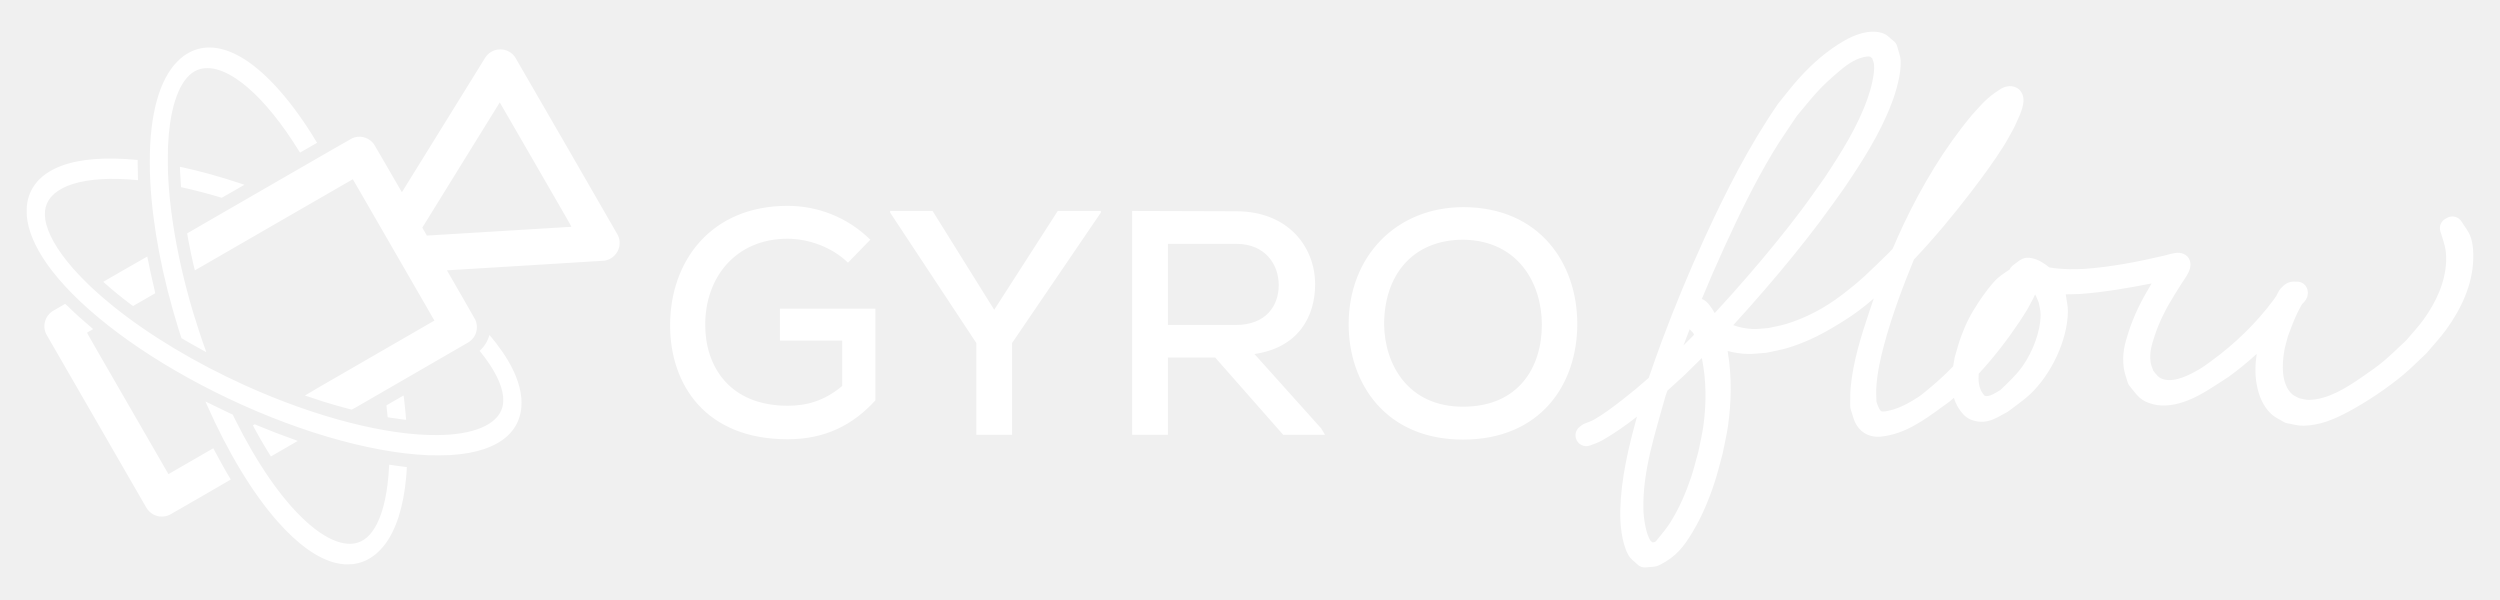
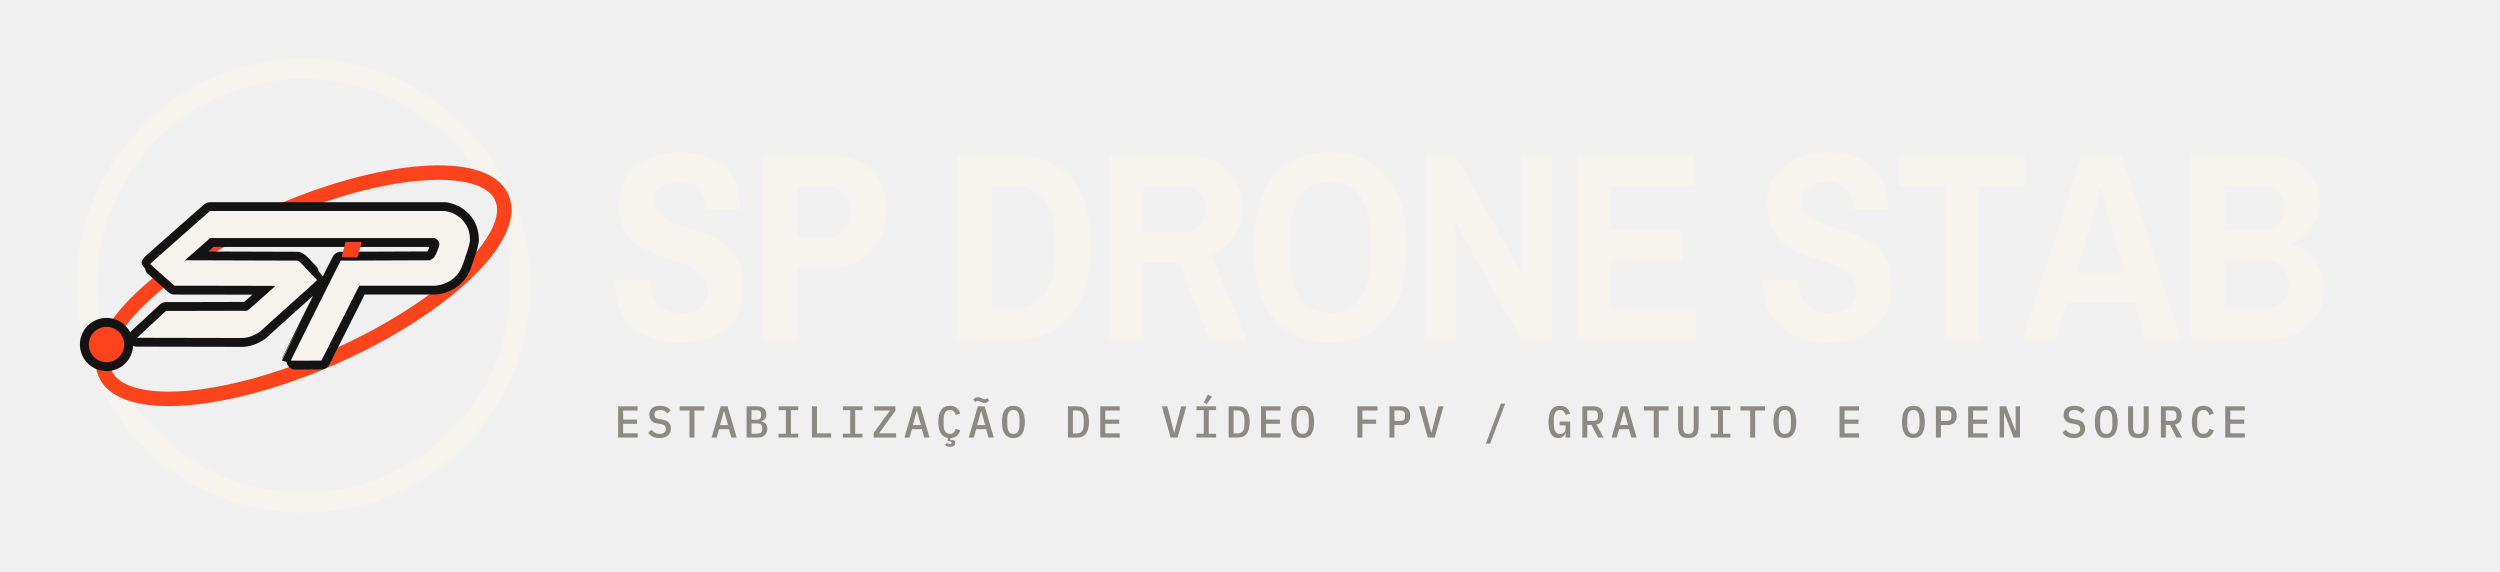
- <svg xmlns="http://www.w3.org/2000/svg" xml:space="preserve" width="1644" height="394" shape-rendering="geometricPrecision" fill-rule="evenodd" clip-rule="evenodd" viewBox="0 0 1321350 316690">
-   <path fill="#ffffff" fill-rule="nonzero" d="M182000 298280c-1790-160-3160-390-4760-780-9600-2390-20110-9950-30830-22170-13070-14910-26010-36310-37070-61320-380-880-720-1660-750-1730-40-100 650 220 3030 1410 3360 1680 6320 3110 9380 4540l1980 920 1230 2490c11480 23100 24370 41790 36790 53310 3680 3420 7000 5990 10400 8040 5930 3570 11380 5030 15900 4260 4930-840 8880-4310 11990-10530 3500-7000 5640-17130 6290-29750 30-740 70-1350 80-1360s550 70 1200 170c2610 410 7510 1070 7940 1070 100 0 180 30 200 60 50 80-160 3320-370 5550-1420 15390-5230 27410-11170 35260-1400 1840-3240 3800-4750 5060-3700 3060-7550 4770-12160 5390-670 90-3910 170-4550 110zm-97710-25290c-1090-150-2550-640-3450-1170-1580-920-2700-2070-3710-3810-3670-6310-52540-91010-52750-91430-1510-3030-1240-6670 720-9570 460-690 1640-1880 2310-2340 420-280 6780-3990 6990-4070 50-20 680 550 1480 1340 3730 3670 7680 7240 12310 11130 730 610 1000 870 940 920-30 20-750 440-1580 920-820 470-1540 900-1580 940-80 70 3670 6600 42770 74300l260 460 11840-6830c6510-3760 11840-6840 11850-6840s270 480 570 1050c2370 4550 6360 11670 8390 14940 160 250 290 490 290 530-10 80-30900 17920-32080 18530-1390 720-2500 1000-4100 1030-560 10-1230 0-1470-30zm58150-32870c-1620-2580-3390-5540-5060-8470-1520-2650-3720-6680-3720-6780 0-30 220-180 480-330l470-270 1830 770c6100 2540 13050 5210 19430 7460 1120 390 1470 540 1410 590-40 40-3150 1850-6910 4010-3760 2170-6920 3990-7020 4050l-190 120-720-1150zm84230 520c-31820-1300-73350-13590-113180-33500-37890-18940-69230-42280-86100-64110-7160-9270-11570-18200-12900-26160-360-2130-410-2760-410-5280 0-2430 40-2960 350-4670 830-4660 3010-8810 6380-12170 2140-2120 4630-3880 7690-5400 9020-4510 21890-6290 38140-5280 1290 70 2810 200 5630 440l460 40v1450c0 1590 90 6240 160 8070l40 1160-810-70c-6420-630-13570-790-18930-430-11080 730-19230 3230-24290 7460-650 540-1760 1660-2230 2250-1650 2060-2630 4430-2910 7050-110 980-50 3300 110 4360 1150 7430 6110 16200 14740 26080 2450 2800 7180 7640 10160 10410 3590 3320 7430 6630 11290 9730 18930 15190 43120 29700 69210 41530 37350 16940 75260 26720 102160 26360 4890-60 8640-360 12450-990 7990-1310 14040-3850 17750-7440 2440-2360 3760-4890 4230-8090 130-890 150-2990 30-3990-760-6540-4660-14300-11530-22910l-870-1090 760-760c1380-1370 2340-2710 3200-4450 480-970 1160-2770 1160-3060 0-70 20-110 50-100 120 50 2260 2640 3500 4250 4800 6240 8240 12000 10470 17560 1620 4020 2540 7630 2910 11500 110 1050 110 3980 0 4990-410 4110-1630 7650-3740 10810-4440 6650-12520 11110-23950 13200-2980 550-6090 910-9960 1160-1740 120-9150 170-11230 90h10zm-13330-18870c-2220-280-4720-630-6740-950-650-100-1310-200-1450-220-320-50-270 210-520-2400-110-1090-250-2410-310-2950-70-530-100-990-80-1010 70-80 8880-5150 8980-5180s150 270 560 3970c330 2870 820 8100 820 8670 0 230 40 230-1260 70zm-28680-5550c-4820-1270-9090-2490-13700-3920-2160-680-9630-3140-9810-3240-80-50 10340-6110 27140-15780 3940-2270 41270-23820 41280-23830s-2180-3840-4880-8500c-6730-11650-34200-59240-36410-63080-990-1710-1820-3120-1840-3120-30 0-14530 8360-32230 18580-53790 31060-51220 29580-51260 29540-70-70-1180-4890-1950-8500-860-4050-2190-10930-2120-11000 40-40 1980-1170 8320-4830 2880-1660 21700-12520 41820-24140 23060-13310 36810-21210 37210-21380 3570-1520 7680-710 10450 2070 290 290 690 760 890 1040s1800 2980 3540 6010c1750 3020 4480 7740 6070 10480 1580 2740 3390 5880 4030 6970 630 1100 1170 2000 1190 2000 30 0 9930-15990 22010-35540 12080-19540 22120-35750 22310-36030 420-600 1380-1580 1970-2020 1710-1260 3640-1900 5760-1900 3110 0 6080 1580 7790 4140 480 710 53840 93110 54270 93980 360 710 620 1480 820 2380 200 950 200 2690 0 3640-420 1950-1250 3490-2610 4860-1500 1500-3220 2370-5280 2690-310 50-19040 1200-41620 2570-22590 1360-41180 2500-41330 2510l-260 40 100 200c50 110 3370 5870 7380 12800 4000 6930 7360 12810 7480 13060 320 690 580 1540 720 2370 180 1040 140 2690-100 3670-290 1210-710 2180-1420 3260-500 750-1710 1960-2440 2450-410 280-39250 22730-51760 29920-1200 700-3980 2300-6170 3570-2420 1390-4050 2300-4140 2290-90 0-640-130-1220-280zm79400-94040c20780-1260 37840-2290 37920-2300 120-20-1850-3470-18840-32880-10440-18080-18990-32870-19010-32870s-9240 14900-20490 33100l-20460 33100 1210 2100 1210 2100 350-30c190-20 17340-1060 38110-2320zm-156040 63440c-4160-2270-11930-6670-12150-6890-30-30-960-2900-1640-5110-8490-27280-13610-54070-14830-77640-200-3990-250-5740-250-10410 0-7120 270-12080 940-17840 1240-10500 3630-19220 7140-26050 1960-3800 4010-6690 6590-9280 2090-2090 4010-3520 6380-4760 7740-4030 16830-3250 26690 2310 12090 6810 25350 21150 37820 40890 1210 1910 2870 4630 2850 4640-110 90-8960 5170-8990 5170s-290-390-580-870c-1650-2700-4650-7270-6600-10040-9110-13010-18370-22770-26910-28350-4670-3050-9020-4820-13000-5290-1030-120-2870-120-3820 10-4590 590-8280 3310-11340 8360-2960 4900-5200 12080-6450 20710-520 3640-850 7220-1110 12080-110 2080-110 11940 0 14300 440 9520 1240 17450 2750 27330 2240 14710 5930 30870 10560 46300 1880 6250 4690 14740 6640 20060 170 480 310 870 300 880s-450-220-990-510zm-39150-24890c-4880-3680-9220-7230-13340-10890l-990-870 170-110c1880-1140 23060-13290 23090-13250 30 30 150 600 280 1280 830 4360 2200 10610 3520 16100 260 1080 450 1990 420 2010-60 70-11590 6700-11690 6740-50 20-700-440-1460-1010zm47960-56290c-1420-460-7040-2050-10090-2850-3270-860-8670-2170-10680-2580l-390-70-30-260c-90-780-380-5450-470-7780-30-930-70-1920-80-2210-20-380-10-510 60-510 40 0 850 170 1790 370 9610 2130 19270 4810 29480 8200l2750 910-240 140c-130 70-2820 1620-5960 3440-3150 1810-5760 3300-5800 3290-50 0-190-30-330-80l-10-10zm343160 22260c-12160-11990-28020-17900-43720-17900-40340 0-62110 29030-62110 63130 0 31390 18730 60250 62110 60250 19920 0 34600-7590 46420-20590v-48440h-50470v16880h32910v23970c-9450 7930-18730 10460-28860 10460-30720 0-43540-20930-43540-42530-170-24980 15860-45740 43540-45740 10970 0 23460 4390 31900 12660l11820-12150zm32910-15200h-22450v850l45570 68950v48520h18900v-48520l46930-68950v-850h-22790l-33590 52240-32570-52240zm205410 114950-35280-39330c23290-3380 32070-19920 32070-36800 0-19910-14350-38650-41690-38650-18400 0-36620-170-55020-170v118320h18900v-40840h24980l35950 40840h22110l-2020-3370zm-44900-97560c15530 0 22450 11140 22450 21770 0 11140-6920 21100-22620 21100h-35950v-42870h36120zm120170-19410c-35610 0-60760 25990-60760 61940 0 31060 19410 60930 60430 60930 41010 0 60420-29200 60420-61100s-19750-61600-60090-61770zm-42020 62110c0-25820 14680-44890 42020-44890 28870 500 41360 23120 41360 44890 0 22620-12330 43380-41690 43380-29200 0-41360-22450-41690-43380zm360280-16010c20 100 40 190 50 290 400 3070 1150 5820 1100 8980-280 15300-8940 33110-19990 43550-3550 3340-7560 5950-11370 8940-330 260-630 450-1000 630-3410 1690-6070 3720-9940 4590-3070 700-6080 430-9000-770-2860-1170-4810-3410-6420-5960-1130-1780-1960-3640-2530-5560-740 650-1480 1280-2230 1910-120 110-230 190-350 280-9600 6870-19410 14870-31200 17510-3420 770-6700 1340-10180 400-2530-690-4680-2070-6340-4100-2570-3140-2950-6150-4200-9740-240-670-330-1280-320-1990 70-3210-70-6390 230-9590 1270-13790 5430-26950 9800-40020 800-2400 1610-4790 2440-7180-2650 2310-5380 4550-8270 6690-4420 3270-9100 6170-13840 8960-7480 4420-14940 7930-23270 10460-3540 1070-7140 1660-10730 2480-320 80-590 120-920 140-3320 210-6540 710-9890 600-3470-110-6960-650-10350-1570 50 310 110 620 160 940 2110 12880 1850 26240-10 39130-710 4910-1910 9710-2870 14580-30 150-70 280-110 430-1360 4860-2510 9760-4100 14560-2980 9050-6660 17860-11560 26040-4750 7930-8790 13040-17220 17340-2800 1430-4470 960-7230 1350-1830 260-3530-310-4830-1620-1880-1880-3470-2610-4860-5210-3400-6360-4280-16220-4100-23370 430-16930 4350-33280 8840-49480-5770 4540-11790 8770-18200 12450-2130 1220-4370 2000-6660 2830-1550 560-3100 460-4560-300-1470-760-2440-1970-2880-3560v-10c-620-2270 150-4560 2010-6000l1160-900c450-340 870-590 1400-790 1610-640 3680-1350 5170-2200 5010-2870 10640-7130 15220-10720 4660-3640 9130-7340 13540-11270 2270-6520 4520-13060 6940-19530 6900-18450 14370-36470 22570-54380 11220-24500 23450-48600 38750-70840 100-140 190-260 300-400 3730-4520 7230-9220 11190-13550 7000-7660 14430-14170 23420-19410 5650-3300 13270-6130 19810-4290 3210 900 3970 2480 6290 4200 1100 820 1800 1870 2130 3200 670 2710 1680 4720 1780 7660 230 6920-2400 15980-4880 22450-6250 16330-15770 31000-25550 45390-40 50-70 90-100 140-4160 5740-8210 11550-12480 17210-9190 12180-18750 23850-28720 35400-5500 6380-11080 12690-16770 18890 3320 1210 6850 1900 10300 2030 2680 90 5460-320 8150-500 3100-690 6290-1190 9330-2110 10540-3180 20540-8490 29300-15150 4300-3270 8460-6610 12430-10260 4180-3840 8200-7890 12170-11700 850-870 1690-1740 2530-2610 1920-4340 3780-8700 5820-12990 9720-20420 21400-40070 35890-57490 50-60 90-110 140-170 5390-5980 7950-9220 14970-13710 2350-1510 5210-2210 7920-1210 3280 1210 4700 4520 4430 7800-360 4470-3040 9410-4860 13490-80 170-150 320-250 490-1770 3120-3400 6310-5310 9350-5100 8120-11100 16260-16920 23890-9580 12560-19710 24710-30570 36190-5980 14610-11530 29450-15660 44700-2030 7530-3690 15040-4200 22840-170 2510 20 5080 80 7620 630 1860 1630 4800 2790 5080 1130 280 3380-300 4500-560 5060-1170 10910-4390 15190-7280 2310-1550 4400-3530 6480-5190 4030-3380 7890-6980 11570-10750 230-1500 500-2990 760-4480 50-240 90-440 160-670 1040-3400 1880-6830 3100-10170 2700-7400 5230-12270 9560-18820 2400-3620 6750-9670 9910-12460 2010-1770 4220-3150 6390-4650 400-880 1030-1630 1860-2240 1690-1210 2860-2430 4830-3360 2960-1410 7220-30 9970 1540 1500 860 2930 1860 4260 2980 3570 630 7260 860 10860 940 2460 50 4930-80 7390-130 14250-1000 28330-3720 42150-6950 2060-520 5140-1470 7180-1570 3360-160 6460 1600 6980 5190 320 2170-300 3900-1280 5780-960 1810-2150 3410-3240 5130-1250 1990-2510 3980-3760 5980-4280 6830-8020 14040-10540 21710-1600 4870-2830 8760-2170 13940 170 1380 870 3070 1420 4580 1720 2150 2760 3910 5740 4640 6090 1490 13580-2500 18670-5450 2150-1250 4150-2850 6060-4160 12500-9090 23750-19920 33000-32320 560-760 1090-1550 1620-2340 930-1910 1680-3500 3320-4910 1850-1870 4270-2820 6860-2530 120-10 240-10 360-10 4140-140 6680 3470 5970 7000-220 1870-1390 3420-2840 4780-40 30-70 60-110 100-730 1260-1440 2540-2090 3860-2210 4450-3600 8300-5310 12900-670 2570-1500 5130-1970 7740-1290 7060-1760 17840 4120 23120 820 730 2430 1470 3710 2130 1690 350 3660 900 5150 880 10070-180 19870-6420 27900-11960 4140-2850 8370-5750 12190-9020 3850-3310 7550-6970 11280-10430 3130-3730 6550-7290 9370-11250 6450-9020 11410-19530 11800-30770 220-6620-1180-9510-3060-15680-780-2580 300-5290 2660-6610l890-510c2690-1510 6100-610 7680 2030 1780 2960 3770 4970 4890 8440 1180 3640 1370 7420 1270 11220-350 13760-6420 26480-14360 37460-3140 4340-6820 8180-10250 12280-170 200-320 360-500 530-3990 3690-7780 7580-11970 11070-8500 7090-19130 14200-28890 19430-7640 4090-15110 7270-23920 7420-3070 50-5470-810-8380-1290-770-130-1410-370-2070-790-2330-1450-4430-2210-6520-4190-4340-4120-6600-9790-7620-15580-970-5410-790-10790 20-16110-4700 4290-9630 8320-14780 12060-100 70-180 130-280 190-7000 4470-13790 9400-21590 12430-5680 2200-12160 3490-18170 1920-6860-1790-8290-4650-12350-9620-530-650-870-1300-1090-2100-720-2650-1720-4920-2050-7720-860-7330 430-12120 2650-18980 2740-8470 6700-16450 11300-24050 280-460 550-920 820-1370-12490 2450-25040 4620-37750 5570-110 0-200 10-300 10-2450 50-4900 190-7360 180zM873460 286710c560-70 1050-140 1300-230 430-270 1510-1680 1840-2080 2210-2650 4400-5360 6240-8280 4670-7390 8190-15580 10980-23850 1520-4530 2610-9210 3910-13810 880-4550 2020-9080 2630-13670 1550-11530 1530-23580-750-35020-30-180-70-350-100-530-3010 2990-6060 5940-9070 8920-60 70-110 120-180 170-2990 2730-5970 5460-8970 8170-310 900-630 1790-950 2690-5370 19490-12220 39630-11730 60080 110 4590 1290 12830 3800 16620 210 230 600 510 1050 820zm32840-121210c6040-6520 11950-13160 17760-19890 9780-11320 19260-22840 28240-34810 4150-5520 8050-11220 12070-16840 8810-13300 17550-27060 22830-42210 1680-4790 3690-12380 3340-17460-60-900-530-2220-960-3420-400-360-780-700-1110-920-1050-220-2390-20-3390 220-5460 1300-9710 4650-13890 8240-3800 3270-7490 6590-10850 10310-3670 4040-7110 8400-10640 12580-4220 6410-8690 12670-12630 19260-9690 16140-17760 32810-25590 49910-4180 9130-8170 18300-11990 27540 1520 550 2860 1720 3900 3070 140 170 270 360 410 540 800 1110 1580 2230 2250 3420 80 160 170 310 250 460zm-13230 8500c-1110 2860-2200 5730-3290 8600 1880-1860 3750-3740 5600-5630-60-150-120-290-180-440-110-210-230-420-340-630-670-610-1230-1240-1790-1900zm182600-18360c-1110 2520-2580 4900-3860 7440-90 180-170 330-280 490-1370 2160-2690 4340-4110 6460-6490 9690-13630 18960-21570 27500-270 3540-40 7290 2020 10260 250 350 880 1240 1150 1410 2310 860 5850-1630 8270-3040 4210-4050 8550-8010 11900-12840 5140-7400 9360-17990 9370-27090 10-1960-610-4250-990-6300-600-1420-1160-3000-1900-4290z" />
+ <svg xmlns="http://www.w3.org/2000/svg" viewBox="0 0 1400 320" width="1400" height="320">
+   <circle cx="170" cy="160" r="121.5" fill="none" stroke="#F6F3EE" stroke-width="11.2" />
+   <ellipse cx="170" cy="160" rx="121.5" ry="43.4" fill="none" stroke="#FC431C" stroke-width="8.1" transform="rotate(-24 170 160)" />
+   <circle cx="55.8" cy="145.2" r="12.4" fill="#FC431C" stroke="#141314" stroke-width="5.0" transform="rotate(-24 170 160)" />
+   <g transform="translate(45.73,33.74) scale(0.19914)">
+     <path d="M588.0 844.4C588.0 843.6 687.2 644.8 710.7 598.5L728.5 563.5L854.0 563.0L979.5 562.5L984.2 559.8C991.2 555.6 994.5 550.8 999.9 537.0C1005.5 522.7 1006.5 518.5 1005.6 513.5C1004.8 509.2 999.7 503.2 995.3 501.4L992.1 500.0L676.8 500.0L361.5 500.0L325.8 531.3L290.2 562.5L448.8 563.0L607.5 563.5L610.6 565.2C612.3 566.1 615.4 568.8 617.5 571.2C619.6 573.6 630.4 585.0 641.6 596.7C652.8 608.3 662.0 618.1 662.0 618.3C662.0 618.9 639.1 639.5 587.5 685.6C571.5 699.8 545.8 723.0 530.3 737.1L502.1 762.8L494.6 767.5C484.2 774.0 471.7 778.8 462.4 780.0L454.5 781.1L305.1 780.8L155.6 780.5L196.3 742.8L236.9 705.0L350.7 704.8L464.5 704.5L467.5 702.8C469.1 701.9 480.6 692.0 493.0 681.0C505.4 669.9 522.2 654.9 530.3 647.7L545.1 634.5L403.0 634.2L260.8 634.0L226.9 603.8C208.3 587.2 193.0 573.3 193.0 572.9C193.0 572.1 205.6 560.8 251.5 520.4C270.8 503.5 301.7 476.1 320.3 459.6C338.9 443.0 355.7 428.3 357.7 426.8L361.3 424.0L692.0 424.0L1022.7 424.0L1032.2 426.4C1046.7 430.1 1056.4 435.5 1067.9 446.4C1082.4 460.2 1090.3 477.3 1091.6 497.5L1092.2 506.5L1090.6 515.3C1089.1 523.0 1084.7 536.8 1072.2 573.2C1066.5 589.6 1059.8 600.3 1048.6 610.8C1036.8 621.8 1019.0 630.3 1002.0 633.0L995.5 634.0L888.0 634.0L780.5 634.0L733.0 728.2C706.9 780.1 683.0 827.5 679.9 833.5L674.1 844.5L631.1 844.8C607.4 844.9 588.0 844.7 588.0 844.4Z" fill="#141314" stroke="#141314" stroke-width="49.8" stroke-linejoin="round" />
+     <path d="M588.0 844.4C588.0 843.6 687.2 644.8 710.7 598.5L728.5 563.5L854.0 563.0L979.5 562.5L984.2 559.8C991.2 555.6 994.5 550.8 999.9 537.0C1005.5 522.7 1006.5 518.5 1005.6 513.5C1004.8 509.2 999.7 503.2 995.3 501.4L992.1 500.0L676.8 500.0L361.5 500.0L325.8 531.3L290.2 562.5L448.8 563.0L607.5 563.5L610.6 565.2C612.3 566.1 615.4 568.8 617.5 571.2C619.6 573.6 630.4 585.0 641.6 596.7C652.8 608.3 662.0 618.1 662.0 618.3C662.0 618.9 639.1 639.5 587.5 685.6C571.5 699.8 545.8 723.0 530.3 737.1L502.1 762.8L494.6 767.5C484.2 774.0 471.7 778.8 462.4 780.0L454.5 781.1L305.1 780.8L155.6 780.5L196.3 742.8L236.9 705.0L350.7 704.8L464.5 704.5L467.5 702.8C469.1 701.9 480.6 692.0 493.0 681.0C505.4 669.9 522.2 654.9 530.3 647.7L545.1 634.5L403.0 634.2L260.8 634.0L226.9 603.8C208.3 587.2 193.0 573.3 193.0 572.9C193.0 572.1 205.6 560.8 251.5 520.4C270.8 503.5 301.7 476.1 320.3 459.6C338.9 443.0 355.7 428.3 357.7 426.8L361.3 424.0L692.0 424.0L1022.7 424.0L1032.2 426.4C1046.7 430.1 1056.4 435.5 1067.9 446.4C1082.4 460.2 1090.3 477.3 1091.6 497.5L1092.2 506.5L1090.6 515.3C1089.1 523.0 1084.7 536.8 1072.2 573.2C1066.5 589.6 1059.8 600.3 1048.6 610.8C1036.8 621.8 1019.0 630.3 1002.0 633.0L995.5 634.0L888.0 634.0L780.5 634.0L733.0 728.2C706.9 780.1 683.0 827.5 679.9 833.5L674.1 844.5L631.1 844.8C607.4 844.9 588.0 844.7 588.0 844.4Z" fill="#F6F3EE" fill-rule="evenodd" />
+     <path d="M752.7 554.2L731.0 554.0L731.6 551.2C732.5 547.4 740.9 514.9 741.6 512.8L742.1 511.0L764.7 511.0L787.2 511.0L786.6 513.2C786.3 514.5 783.9 523.8 781.4 534.0C778.8 544.2 776.2 553.0 775.6 553.5L774.5 554.5L752.7 554.2Z" fill="#FC431C" fill-rule="evenodd" />
+   </g>
+   <path d="M380.05 191.8Q370.584 191.8 362.492 188.2Q354.4 184.6 349.45 177.475Q344.5 170.35 344.5 159.85Q344.5 158.95 344.575 158.05Q344.65 157.15 344.65 156.55H364.6Q364.6 156.666 364.525 157.537Q364.45 158.407 364.45 158.988Q364.45 166.3 368.8 170.8Q373.15 175.3 380.95 175.3Q389.65 175.3 393.1 171.475Q396.55 167.65 396.55 163.15Q396.55 157.9 393.822 154.761Q391.094 151.621 386.688 149.574Q382.281 147.526 376.966 145.888Q371.65 144.25 366.246 142.121Q360.842 139.992 356.421 136.646Q352.0 133.3 349.3 127.87Q346.6 122.441 346.6 114.1Q346.6 104.324 351.4 97.962Q356.2 91.6 364.075 88.45Q371.95 85.3 381.025 85.3Q390.1 85.3 397.675 88.45Q405.25 91.6 409.825 98.275Q414.4 104.95 414.4 115.556V117.4H394.75V116.05Q394.75 109.45 391.075 105.625Q387.4 101.8 380.777 101.8Q373.9 101.8 370.15 104.875Q366.4 107.95 366.4 112.75Q366.4 117.25 369.124 119.962Q371.849 122.675 376.249 124.462Q380.65 126.25 386.05 127.825Q391.45 129.4 396.781 131.529Q402.112 133.658 406.531 137.004Q410.95 140.35 413.65 145.675Q416.35 151.0 416.35 159.047Q416.35 170.963 411.7 178.081Q407.05 185.2 398.839 188.5Q390.629 191.8 380.05 191.8ZM427.3 190.0V87.1H464.05Q474.7 87.1 481.9 91.075Q489.1 95.05 492.7 102.025Q496.3 109.0 496.3 118.0Q496.3 127.6 492.25 134.875Q488.2 142.15 481.0 146.125Q473.8 150.1 464.05 150.1H446.5V190.0ZM446.5 133.15H462.1Q469.15 133.15 472.825 129.1Q476.5 125.05 476.5 118.0Q476.5 111.7 472.75 107.95Q469.0 104.2 462.1 104.2H446.5ZM536.05 190.0V87.1H569.526Q588.7 87.1 599.725 99.625Q610.75 112.15 610.75 137.05Q610.75 163.45 599.725 176.725Q588.7 190.0 569.526 190.0ZM555.25 172.9H567.7Q578.4 172.9 584.675 164.875Q590.95 156.85 590.95 140.8V133.3Q590.95 118.75 584.675 111.475Q578.4 104.2 567.7 104.2H555.25ZM621.1 190.0V87.1H664.15Q679.75 87.1 687.7 95.425Q695.65 103.75 695.65 116.5Q695.65 125.8 691.0 132.7Q686.35 139.6 678.4 142.9L698.2 190.0H677.35L660.25 147.1H640.3V190.0ZM640.3 130.15H661.45Q668.5 130.15 671.725 126.55Q674.95 122.95 674.95 116.5Q674.95 110.8 671.875 107.5Q668.8 104.2 662.2 104.2H640.3ZM745.0 191.8Q725.05 191.8 713.65 178.75Q702.25 165.7 702.25 138.55Q702.25 111.25 713.65 98.275Q725.05 85.3 745.0 85.3Q764.95 85.3 776.35 98.275Q787.75 111.25 787.75 138.55Q787.75 165.7 776.35 178.75Q764.95 191.8 745.0 191.8ZM745.0 175.3Q756.55 175.3 762.25 166.525Q767.95 157.75 767.95 142.3V134.8Q767.95 119.35 762.25 110.575Q756.55 101.8 745.0 101.8Q733.6 101.8 727.825 110.575Q722.05 119.35 722.05 134.8V142.3Q722.05 157.75 727.825 166.525Q733.6 175.3 745.0 175.3ZM798.1 190.0V87.1H815.05L846.85 143.8Q847.75 145.0 848.798 147.339Q849.846 149.678 850.673 151.539Q851.5 153.4 851.5 153.4L851.95 152.95Q851.95 152.95 851.95 151.15Q851.95 149.35 851.875 147.25Q851.8 145.15 851.8 144.4V87.1H868.9V190.0H851.8L820.0 133.3Q819.4 132.25 818.275 129.925Q817.15 127.6 816.25 125.65Q815.35 123.7 815.35 123.7L814.75 124.15Q814.75 124.15 814.825 125.747Q814.9 127.345 814.975 129.365Q815.05 131.385 815.05 132.7V190.0ZM883.15 190.0V87.1H948.7V104.2H902.35V128.8H942.1V145.9H902.35V172.9H949.6V190.0ZM1022.95 191.8Q1013.484 191.8 1005.392 188.2Q997.3 184.6 992.35 177.475Q987.4 170.35 987.4 159.85Q987.4 158.95 987.475 158.05Q987.55 157.15 987.55 156.55H1007.5Q1007.5 156.666 1007.425 157.537Q1007.35 158.407 1007.35 158.988Q1007.35 166.3 1011.7 170.8Q1016.05 175.3 1023.85 175.3Q1032.55 175.3 1036.0 171.475Q1039.45 167.65 1039.45 163.15Q1039.45 157.9 1036.722 154.761Q1033.994 151.621 1029.588 149.574Q1025.181 147.526 1019.866 145.888Q1014.55 144.25 1009.146 142.121Q1003.742 139.992 999.321 136.646Q994.9 133.3 992.2 127.87Q989.5 122.441 989.5 114.1Q989.5 104.324 994.3 97.962Q999.1 91.6 1006.975 88.45Q1014.85 85.3 1023.925 85.3Q1033.0 85.3 1040.575 88.45Q1048.15 91.6 1052.725 98.275Q1057.3 104.95 1057.3 115.556V117.4H1037.65V116.05Q1037.65 109.45 1033.975 105.625Q1030.3 101.8 1023.677 101.8Q1016.8 101.8 1013.05 104.875Q1009.3 107.95 1009.3 112.75Q1009.3 117.25 1012.024 119.962Q1014.749 122.675 1019.149 124.462Q1023.55 126.25 1028.95 127.825Q1034.35 129.4 1039.681 131.529Q1045.012 133.658 1049.431 137.004Q1053.85 140.35 1056.55 145.675Q1059.25 151.0 1059.25 159.047Q1059.25 170.963 1054.6 178.081Q1049.95 185.2 1041.739 188.5Q1033.529 191.8 1022.95 191.8ZM1089.25 190.0V104.2H1063.75V87.1H1133.95V104.2H1108.45V190.0ZM1132.6 190.0 1165.75 87.1H1188.1L1221.25 190.0H1201.6L1195.3 169.75H1157.35L1151.2 190.0ZM1162.6 152.65H1190.05L1179.7 118.3Q1178.95 115.6 1178.2 112.3Q1177.45 109.0 1177.075 106.675Q1176.7 104.35 1176.7 104.35H1176.1Q1176.1 104.35 1175.65 106.825Q1175.2 109.3 1174.525 112.6Q1173.85 115.9 1173.1 118.3ZM1226.65 190.0V87.1H1270.9Q1279.017 87.1 1285.384 90.325Q1291.75 93.55 1295.35 99.22Q1298.95 104.889 1298.95 112.6Q1298.95 121.45 1294.375 127.557Q1289.8 133.664 1283.2 136.018V136.607Q1290.85 138.962 1296.1 145.731Q1301.35 152.5 1301.35 162.4Q1301.35 171.1 1297.148 177.273Q1292.946 183.446 1286.048 186.723Q1279.15 190.0 1270.9 190.0ZM1245.85 172.9H1267.75Q1273.799 172.9 1277.75 169.6Q1281.7 166.3 1281.7 160.0Q1281.7 154.0 1278.025 149.875Q1274.35 145.75 1266.85 145.75H1245.85ZM1245.85 128.8H1265.65Q1272.55 128.8 1275.925 124.963Q1279.3 121.126 1279.3 116.05Q1279.3 110.2 1275.779 107.2Q1272.257 104.2 1266.55 104.2H1245.85Z" fill="#F6F3EE" />
+   <path d="M346.15 245.0V227.55H357.075V229.9H348.95V234.975H356.775V237.325H348.95V242.65H357.075V245.0ZM369.35 245.3Q367.075 245.3 365.525 244.5Q363.975 243.7 362.975 242.375L364.775 240.65Q365.775 241.85 366.9 242.412Q368.025 242.975 369.45 242.975Q371.1 242.975 371.988 242.225Q372.875 241.475 372.875 240.075Q372.875 238.95 372.225 238.337Q371.575 237.725 370.0 237.45L368.1 237.15Q366.85 236.95 366.0 236.488Q365.15 236.025 364.625 235.387Q364.1 234.75 363.863 233.963Q363.625 233.175 363.625 232.3Q363.625 229.825 365.225 228.537Q366.825 227.25 369.625 227.25Q371.7 227.25 373.163 227.912Q374.625 228.575 375.525 229.775L373.775 231.525Q373.05 230.65 372.062 230.113Q371.075 229.575 369.625 229.575Q368.075 229.575 367.262 230.238Q366.45 230.9 366.45 232.175Q366.45 233.25 367.087 233.863Q367.725 234.475 369.35 234.75L371.2 235.075Q373.55 235.5 374.625 236.787Q375.7 238.075 375.7 239.925Q375.7 241.125 375.288 242.125Q374.875 243.125 374.062 243.825Q373.25 244.525 372.062 244.913Q370.875 245.3 369.35 245.3ZM388.9 229.9V245.0H386.1V229.9H380.625V227.55H394.375V229.9ZM409.55 245.0 408.225 240.35H402.675L401.35 245.0H398.5L403.6 227.55H407.425L412.525 245.0ZM405.55 230.375H405.35L403.2 238.025H407.7ZM418.075 227.55H424.1Q426.475 227.55 427.788 228.775Q429.1 230.0 429.1 232.125Q429.1 233.65 428.35 234.55Q427.6 235.45 426.325 235.825V235.95Q427.85 236.3 428.775 237.288Q429.7 238.275 429.7 240.075Q429.7 241.15 429.35 242.05Q429.0 242.95 428.35 243.613Q427.7 244.275 426.788 244.637Q425.875 245.0 424.775 245.0H418.075ZM423.925 242.85Q425.325 242.85 426.075 242.275Q426.825 241.7 426.825 240.425V239.525Q426.825 238.25 426.075 237.675Q425.325 237.1 423.925 237.1H420.825V242.85ZM423.525 235.05Q424.85 235.05 425.538 234.538Q426.225 234.025 426.225 232.825V231.925Q426.225 230.725 425.538 230.212Q424.85 229.7 423.525 229.7H420.825V235.05ZM436.0 245.0V242.875H440.1V229.675H436.0V227.55H447.0V229.675H442.9V242.875H447.0V245.0ZM454.7 245.0V227.55H457.5V242.65H465.45V245.0ZM472.0 245.0V242.875H476.1V229.675H472.0V227.55H483.0V229.675H478.9V242.875H483.0V245.0ZM501.8 245.0H489.2V242.525L498.375 229.9H489.55V227.55H501.45V230.025L492.275 242.65H501.8ZM517.55 245.0 516.225 240.35H510.675L509.35 245.0H506.5L511.6 227.55H515.425L520.525 245.0ZM513.55 230.375H513.35L511.2 238.025H515.7ZM531.975 229.575Q530.125 229.575 529.275 230.988Q528.425 232.4 528.425 234.8V237.75Q528.425 238.95 528.638 239.912Q528.85 240.875 529.275 241.55Q529.7 242.225 530.375 242.6Q531.05 242.975 531.975 242.975Q532.725 242.975 533.237 242.75Q533.75 242.525 534.125 242.15Q534.5 241.775 534.75 241.25Q535.0 240.725 535.2 240.125L537.725 240.975Q537.425 241.85 536.987 242.625Q536.55 243.4 535.9 243.975Q535.25 244.55 534.362 244.9Q533.475 245.25 532.275 245.3L532.05 246.45L532.15 246.55Q532.425 246.475 532.688 246.425Q532.95 246.375 533.2 246.375Q533.95 246.375 534.463 246.787Q534.975 247.2 534.975 248.075Q534.975 248.65 534.725 249.05Q534.475 249.45 534.062 249.712Q533.65 249.975 533.112 250.1Q532.575 250.225 531.975 250.225Q530.825 250.225 530.175 249.875Q529.525 249.525 529.225 249.175L530.275 248.0Q530.5 248.275 530.888 248.488Q531.275 248.7 531.85 248.7Q532.325 248.7 532.638 248.525Q532.95 248.35 532.95 247.975Q532.95 247.675 532.6 247.387Q532.25 247.1 531.175 246.975L530.55 246.9L530.875 245.225Q528.1 244.825 526.775 242.537Q525.45 240.25 525.45 236.275Q525.45 231.95 527.062 229.6Q528.675 227.25 532.0 227.25Q533.275 227.25 534.212 227.588Q535.15 227.925 535.825 228.512Q536.5 229.1 536.962 229.887Q537.425 230.675 537.725 231.575L535.2 232.425Q535.0 231.825 534.75 231.3Q534.5 230.775 534.125 230.4Q533.75 230.025 533.237 229.8Q532.725 229.575 531.975 229.575ZM553.55 245.0 552.225 240.35H546.675L545.35 245.0H542.5L547.6 227.55H551.425L556.525 245.0ZM549.55 230.375H549.35L547.2 238.025H551.7ZM551.35 225.65Q550.725 225.65 550.275 225.463Q549.825 225.275 549.4 225.075Q548.825 224.8 548.388 224.65Q547.95 224.5 547.55 224.5Q547.125 224.5 546.8 224.662Q546.475 224.825 546.1 225.15L545.075 223.85Q545.45 223.275 546.088 222.85Q546.725 222.425 547.65 222.425Q548.275 222.425 548.725 222.613Q549.175 222.8 549.6 223.0Q550.175 223.275 550.612 223.425Q551.05 223.575 551.45 223.575Q551.875 223.575 552.2 223.412Q552.525 223.25 552.9 222.925L553.925 224.225Q553.55 224.8 552.912 225.225Q552.275 225.65 551.35 225.65ZM567.5 245.3Q565.85 245.3 564.638 244.688Q563.425 244.075 562.638 242.925Q561.85 241.775 561.475 240.1Q561.1 238.425 561.1 236.275Q561.1 234.15 561.475 232.463Q561.85 230.775 562.638 229.625Q563.425 228.475 564.638 227.863Q565.85 227.25 567.5 227.25Q569.15 227.25 570.362 227.863Q571.575 228.475 572.362 229.625Q573.15 230.775 573.525 232.463Q573.9 234.15 573.9 236.275Q573.9 238.425 573.525 240.1Q573.15 241.775 572.362 242.925Q571.575 244.075 570.362 244.688Q569.15 245.3 567.5 245.3ZM567.5 242.975Q569.375 242.975 570.15 241.562Q570.925 240.15 570.925 237.725V234.8Q570.925 232.4 570.15 230.988Q569.375 229.575 567.5 229.575Q565.625 229.575 564.85 230.988Q564.075 232.4 564.075 234.8V237.75Q564.075 240.15 564.85 241.562Q565.625 242.975 567.5 242.975ZM598.05 227.55H603.25Q606.6 227.55 608.213 229.775Q609.825 232.0 609.825 236.275Q609.825 240.55 608.213 242.775Q606.6 245.0 603.25 245.0H598.05ZM603.075 242.7Q605.0 242.7 605.938 241.412Q606.875 240.125 606.875 237.725V234.825Q606.875 232.425 605.938 231.137Q605.0 229.85 603.075 229.85H600.825V242.7ZM616.15 245.0V227.55H627.075V229.9H618.95V234.975H626.775V237.325H618.95V242.65H627.075V245.0ZM655.55 245.0 650.625 227.55H653.65L655.95 236.35L657.475 242.275H657.625L659.15 236.35L661.475 227.55H664.375L659.45 245.0ZM670.0 245.0V242.875H674.1V229.675H670.0V227.55H681.0V229.675H676.9V242.875H681.0V245.0ZM675.775 226.275 674.1 225.475 676.375 220.975 678.725 222.125ZM688.05 227.55H693.25Q696.6 227.55 698.213 229.775Q699.825 232.0 699.825 236.275Q699.825 240.55 698.213 242.775Q696.6 245.0 693.25 245.0H688.05ZM693.075 242.7Q695.0 242.7 695.938 241.412Q696.875 240.125 696.875 237.725V234.825Q696.875 232.425 695.938 231.137Q695.0 229.85 693.075 229.85H690.825V242.7ZM706.15 245.0V227.55H717.075V229.9H708.95V234.975H716.775V237.325H708.95V242.65H717.075V245.0ZM729.5 245.3Q727.85 245.3 726.638 244.688Q725.425 244.075 724.638 242.925Q723.85 241.775 723.475 240.1Q723.1 238.425 723.1 236.275Q723.1 234.15 723.475 232.463Q723.85 230.775 724.638 229.625Q725.425 228.475 726.638 227.863Q727.85 227.25 729.5 227.25Q731.15 227.25 732.362 227.863Q733.575 228.475 734.362 229.625Q735.15 230.775 735.525 232.463Q735.9 234.15 735.9 236.275Q735.9 238.425 735.525 240.1Q735.15 241.775 734.362 242.925Q733.575 244.075 732.362 244.688Q731.15 245.3 729.5 245.3ZM729.5 242.975Q731.375 242.975 732.15 241.562Q732.925 240.15 732.925 237.725V234.8Q732.925 232.4 732.15 230.988Q731.375 229.575 729.5 229.575Q727.625 229.575 726.85 230.988Q726.075 232.4 726.075 234.8V237.75Q726.075 240.15 726.85 241.562Q727.625 242.975 729.5 242.975ZM760.15 245.0V227.55H771.375V229.9H762.95V234.975H770.6V237.325H762.95V245.0ZM778.1 245.0V227.55H784.625Q787.125 227.55 788.438 228.95Q789.75 230.35 789.75 232.8Q789.75 235.25 788.438 236.65Q787.125 238.05 784.625 238.05H780.9V245.0ZM780.9 235.725H784.2Q786.8 235.725 786.8 233.325V232.25Q786.8 229.875 784.2 229.875H780.9ZM799.55 245.0 794.625 227.55H797.65L799.95 236.35L801.475 242.275H801.625L803.15 236.35L805.475 227.55H808.375L803.45 245.0ZM832.075 248.45 840.5 226.0H842.925L834.5 248.45ZM876.75 242.6H876.575Q876.35 243.125 876.038 243.613Q875.725 244.1 875.263 244.475Q874.8 244.85 874.15 245.075Q873.5 245.3 872.65 245.3Q869.925 245.3 868.55 242.975Q867.175 240.65 867.175 236.4Q867.175 231.95 868.75 229.6Q870.325 227.25 873.575 227.25Q874.85 227.25 875.812 227.6Q876.775 227.95 877.45 228.537Q878.125 229.125 878.575 229.912Q879.025 230.7 879.3 231.575L876.775 232.425Q876.575 231.85 876.325 231.337Q876.075 230.825 875.713 230.425Q875.35 230.025 874.838 229.8Q874.325 229.575 873.6 229.575Q871.775 229.575 870.962 230.988Q870.15 232.4 870.15 234.8V237.575Q870.15 238.775 870.325 239.775Q870.5 240.775 870.913 241.488Q871.325 242.2 871.987 242.6Q872.65 243.0 873.6 243.0Q875.125 243.0 875.938 242.088Q876.75 241.175 876.75 239.75V238.175H873.375V236.075H879.3V245.0H876.75ZM888.875 245.0H886.1V227.55H892.625Q895.125 227.55 896.438 228.95Q897.75 230.35 897.75 232.8Q897.75 234.8 896.775 236.1Q895.8 237.4 893.975 237.7L898.0 245.0H894.9L891.2 237.95H888.875ZM892.225 235.7Q894.825 235.7 894.825 233.325V232.25Q894.825 229.875 892.225 229.875H888.875V235.7ZM913.55 245.0 912.225 240.35H906.675L905.35 245.0H902.5L907.6 227.55H911.425L916.525 245.0ZM909.55 230.375H909.35L907.2 238.025H911.7ZM928.9 229.9V245.0H926.1V229.9H920.625V227.55H934.375V229.9ZM942.525 227.55V238.275Q942.525 239.35 942.587 240.225Q942.65 241.1 942.95 241.712Q943.25 242.325 943.85 242.65Q944.45 242.975 945.5 242.975Q946.55 242.975 947.15 242.65Q947.75 242.325 948.05 241.712Q948.35 241.1 948.413 240.225Q948.475 239.35 948.475 238.275V227.55H951.275V237.775Q951.275 239.65 951.062 241.062Q950.85 242.475 950.225 243.412Q949.6 244.35 948.463 244.825Q947.325 245.3 945.5 245.3Q943.675 245.3 942.537 244.825Q941.4 244.35 940.775 243.412Q940.15 242.475 939.938 241.062Q939.725 239.65 939.725 237.775V227.55ZM958.0 245.0V242.875H962.1V229.675H958.0V227.55H969.0V229.675H964.9V242.875H969.0V245.0ZM982.9 229.9V245.0H980.1V229.9H974.625V227.55H988.375V229.9ZM999.5 245.3Q997.85 245.3 996.638 244.688Q995.425 244.075 994.638 242.925Q993.85 241.775 993.475 240.1Q993.1 238.425 993.1 236.275Q993.1 234.15 993.475 232.463Q993.85 230.775 994.638 229.625Q995.425 228.475 996.638 227.863Q997.85 227.25 999.5 227.25Q1001.15 227.25 1002.362 227.863Q1003.575 228.475 1004.362 229.625Q1005.15 230.775 1005.525 232.463Q1005.9 234.15 1005.9 236.275Q1005.9 238.425 1005.525 240.1Q1005.15 241.775 1004.362 242.925Q1003.575 244.075 1002.362 244.688Q1001.15 245.3 999.5 245.3ZM999.5 242.975Q1001.375 242.975 1002.15 241.562Q1002.925 240.15 1002.925 237.725V234.8Q1002.925 232.4 1002.15 230.988Q1001.375 229.575 999.5 229.575Q997.625 229.575 996.85 230.988Q996.075 232.4 996.075 234.8V237.75Q996.075 240.15 996.85 241.562Q997.625 242.975 999.5 242.975ZM1030.15 245.0V227.55H1041.075V229.9H1032.95V234.975H1040.775V237.325H1032.95V242.65H1041.075V245.0ZM1071.5 245.3Q1069.85 245.3 1068.637 244.688Q1067.425 244.075 1066.637 242.925Q1065.85 241.775 1065.475 240.1Q1065.1 238.425 1065.1 236.275Q1065.1 234.15 1065.475 232.463Q1065.85 230.775 1066.637 229.625Q1067.425 228.475 1068.637 227.863Q1069.85 227.25 1071.5 227.25Q1073.15 227.25 1074.363 227.863Q1075.575 228.475 1076.363 229.625Q1077.15 230.775 1077.525 232.463Q1077.9 234.15 1077.9 236.275Q1077.9 238.425 1077.525 240.1Q1077.15 241.775 1076.363 242.925Q1075.575 244.075 1074.363 244.688Q1073.15 245.3 1071.5 245.3ZM1071.5 242.975Q1073.375 242.975 1074.15 241.562Q1074.925 240.15 1074.925 237.725V234.8Q1074.925 232.4 1074.15 230.988Q1073.375 229.575 1071.5 229.575Q1069.625 229.575 1068.85 230.988Q1068.075 232.4 1068.075 234.8V237.75Q1068.075 240.15 1068.85 241.562Q1069.625 242.975 1071.5 242.975ZM1084.1 245.0V227.55H1090.625Q1093.125 227.55 1094.438 228.95Q1095.75 230.35 1095.75 232.8Q1095.75 235.25 1094.438 236.65Q1093.125 238.05 1090.625 238.05H1086.9V245.0ZM1086.9 235.725H1090.2Q1092.8 235.725 1092.8 233.325V232.25Q1092.8 229.875 1090.2 229.875H1086.9ZM1102.15 245.0V227.55H1113.075V229.9H1104.95V234.975H1112.775V237.325H1104.95V242.65H1113.075V245.0ZM1122.475 231.575H1122.25V245.0H1119.8V227.55H1123.4L1128.525 240.975H1128.75V227.55H1131.2V245.0H1127.6ZM1161.35 245.3Q1159.075 245.3 1157.525 244.5Q1155.975 243.7 1154.975 242.375L1156.775 240.65Q1157.775 241.85 1158.9 242.412Q1160.025 242.975 1161.45 242.975Q1163.1 242.975 1163.987 242.225Q1164.875 241.475 1164.875 240.075Q1164.875 238.95 1164.225 238.337Q1163.575 237.725 1162.0 237.45L1160.1 237.15Q1158.85 236.95 1158.0 236.488Q1157.15 236.025 1156.625 235.387Q1156.1 234.75 1155.862 233.963Q1155.625 233.175 1155.625 232.3Q1155.625 229.825 1157.225 228.537Q1158.825 227.25 1161.625 227.25Q1163.7 227.25 1165.162 227.912Q1166.625 228.575 1167.525 229.775L1165.775 231.525Q1165.05 230.65 1164.062 230.113Q1163.075 229.575 1161.625 229.575Q1160.075 229.575 1159.263 230.238Q1158.45 230.9 1158.45 232.175Q1158.45 233.25 1159.088 233.863Q1159.725 234.475 1161.35 234.75L1163.2 235.075Q1165.55 235.5 1166.625 236.787Q1167.7 238.075 1167.7 239.925Q1167.7 241.125 1167.287 242.125Q1166.875 243.125 1166.062 243.825Q1165.25 244.525 1164.062 244.913Q1162.875 245.3 1161.35 245.3ZM1179.5 245.3Q1177.85 245.3 1176.637 244.688Q1175.425 244.075 1174.637 242.925Q1173.85 241.775 1173.475 240.1Q1173.1 238.425 1173.1 236.275Q1173.1 234.15 1173.475 232.463Q1173.85 230.775 1174.637 229.625Q1175.425 228.475 1176.637 227.863Q1177.85 227.25 1179.5 227.25Q1181.15 227.25 1182.363 227.863Q1183.575 228.475 1184.363 229.625Q1185.15 230.775 1185.525 232.463Q1185.9 234.15 1185.9 236.275Q1185.9 238.425 1185.525 240.1Q1185.15 241.775 1184.363 242.925Q1183.575 244.075 1182.363 244.688Q1181.15 245.3 1179.5 245.3ZM1179.5 242.975Q1181.375 242.975 1182.15 241.562Q1182.925 240.15 1182.925 237.725V234.8Q1182.925 232.4 1182.15 230.988Q1181.375 229.575 1179.5 229.575Q1177.625 229.575 1176.85 230.988Q1176.075 232.4 1176.075 234.8V237.75Q1176.075 240.15 1176.85 241.562Q1177.625 242.975 1179.5 242.975ZM1194.525 227.55V238.275Q1194.525 239.35 1194.588 240.225Q1194.65 241.1 1194.95 241.712Q1195.25 242.325 1195.85 242.65Q1196.45 242.975 1197.5 242.975Q1198.55 242.975 1199.15 242.65Q1199.75 242.325 1200.05 241.712Q1200.35 241.1 1200.412 240.225Q1200.475 239.35 1200.475 238.275V227.55H1203.275V237.775Q1203.275 239.65 1203.062 241.062Q1202.85 242.475 1202.225 243.412Q1201.6 244.35 1200.463 244.825Q1199.325 245.3 1197.5 245.3Q1195.675 245.3 1194.537 244.825Q1193.4 244.35 1192.775 243.412Q1192.15 242.475 1191.938 241.062Q1191.725 239.65 1191.725 237.775V227.55ZM1212.875 245.0H1210.1V227.55H1216.625Q1219.125 227.55 1220.438 228.95Q1221.75 230.35 1221.75 232.8Q1221.75 234.8 1220.775 236.1Q1219.8 237.4 1217.975 237.7L1222.0 245.0H1218.9L1215.2 237.95H1212.875ZM1216.225 235.7Q1218.825 235.7 1218.825 233.325V232.25Q1218.825 229.875 1216.225 229.875H1212.875V235.7ZM1234.0 245.3Q1230.675 245.3 1229.062 242.95Q1227.45 240.6 1227.45 236.275Q1227.45 231.95 1229.062 229.6Q1230.675 227.25 1234.0 227.25Q1235.275 227.25 1236.213 227.588Q1237.15 227.925 1237.825 228.512Q1238.5 229.1 1238.963 229.887Q1239.425 230.675 1239.725 231.575L1237.2 232.425Q1237.0 231.825 1236.75 231.3Q1236.5 230.775 1236.125 230.4Q1235.75 230.025 1235.237 229.8Q1234.725 229.575 1233.975 229.575Q1232.125 229.575 1231.275 230.988Q1230.425 232.4 1230.425 234.8V237.75Q1230.425 240.15 1231.275 241.562Q1232.125 242.975 1233.975 242.975Q1234.725 242.975 1235.237 242.75Q1235.75 242.525 1236.125 242.15Q1236.5 241.775 1236.75 241.25Q1237.0 240.725 1237.2 240.125L1239.725 240.975Q1239.425 241.875 1238.963 242.662Q1238.5 243.45 1237.825 244.037Q1237.15 244.625 1236.213 244.963Q1235.275 245.3 1234.0 245.3ZM1246.15 245.0V227.55H1257.075V229.9H1248.95V234.975H1256.775V237.325H1248.95V242.65H1257.075V245.0Z" fill="#8C8A82" />
</svg>
